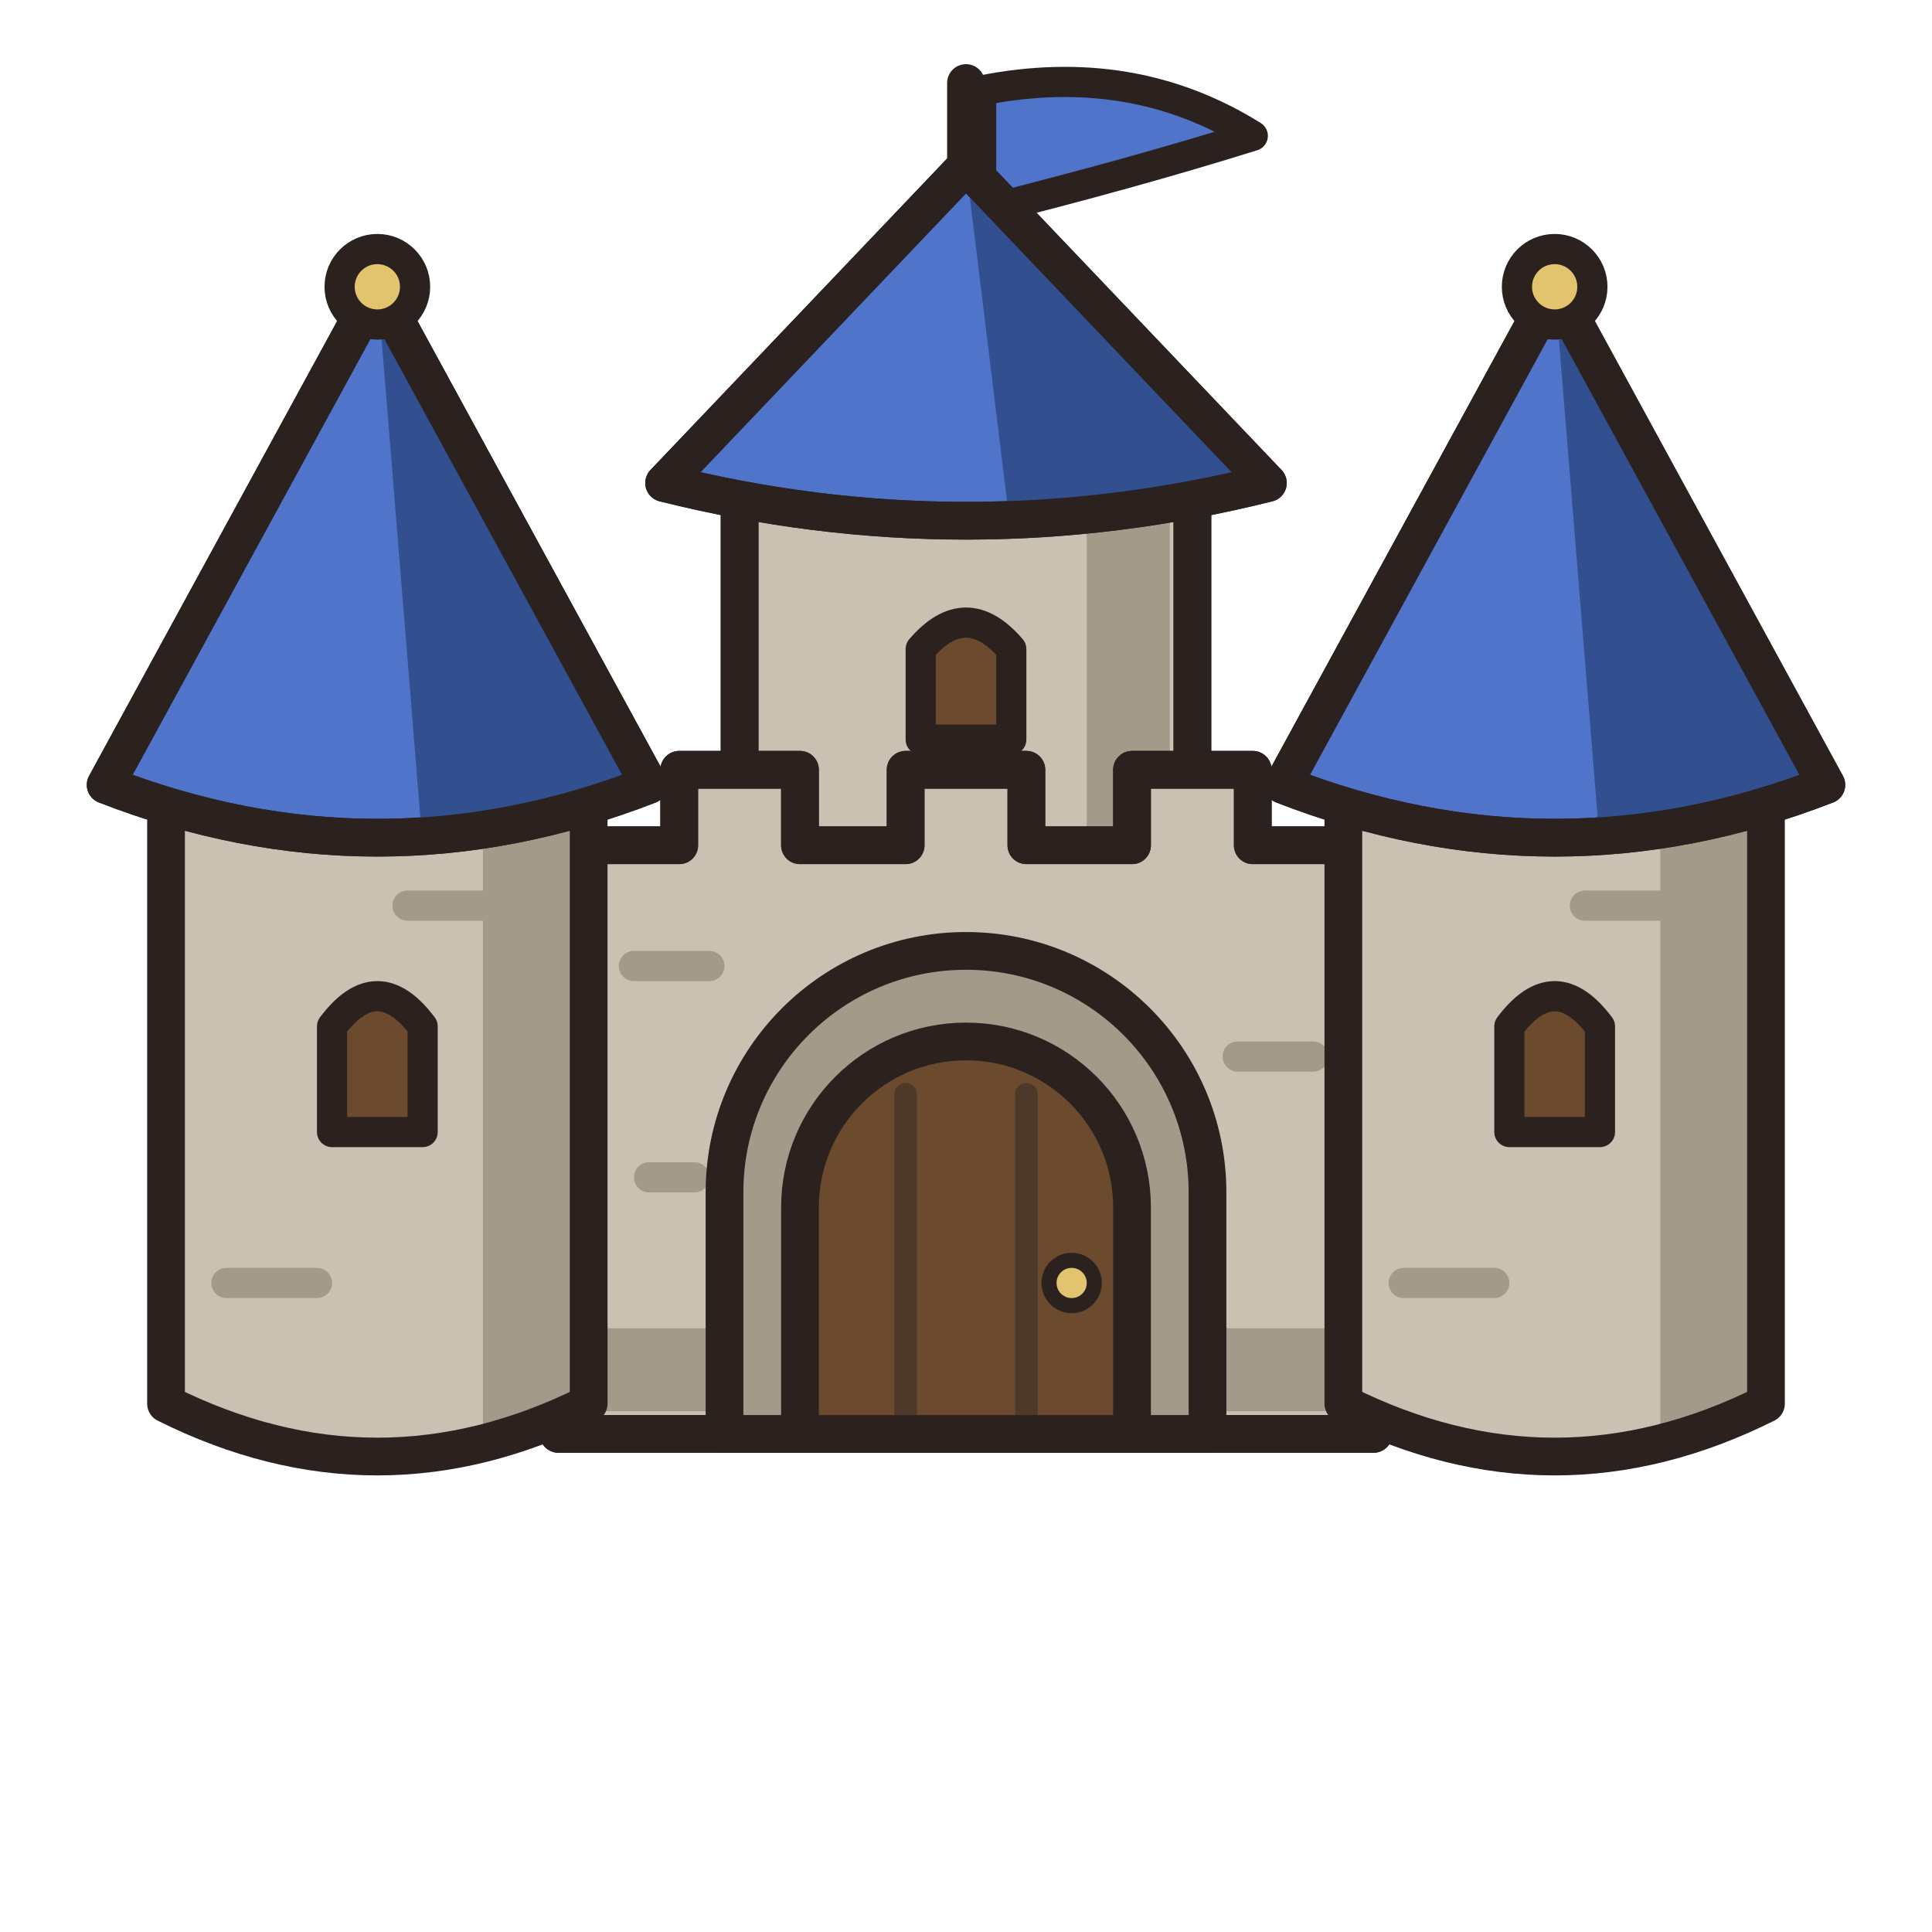
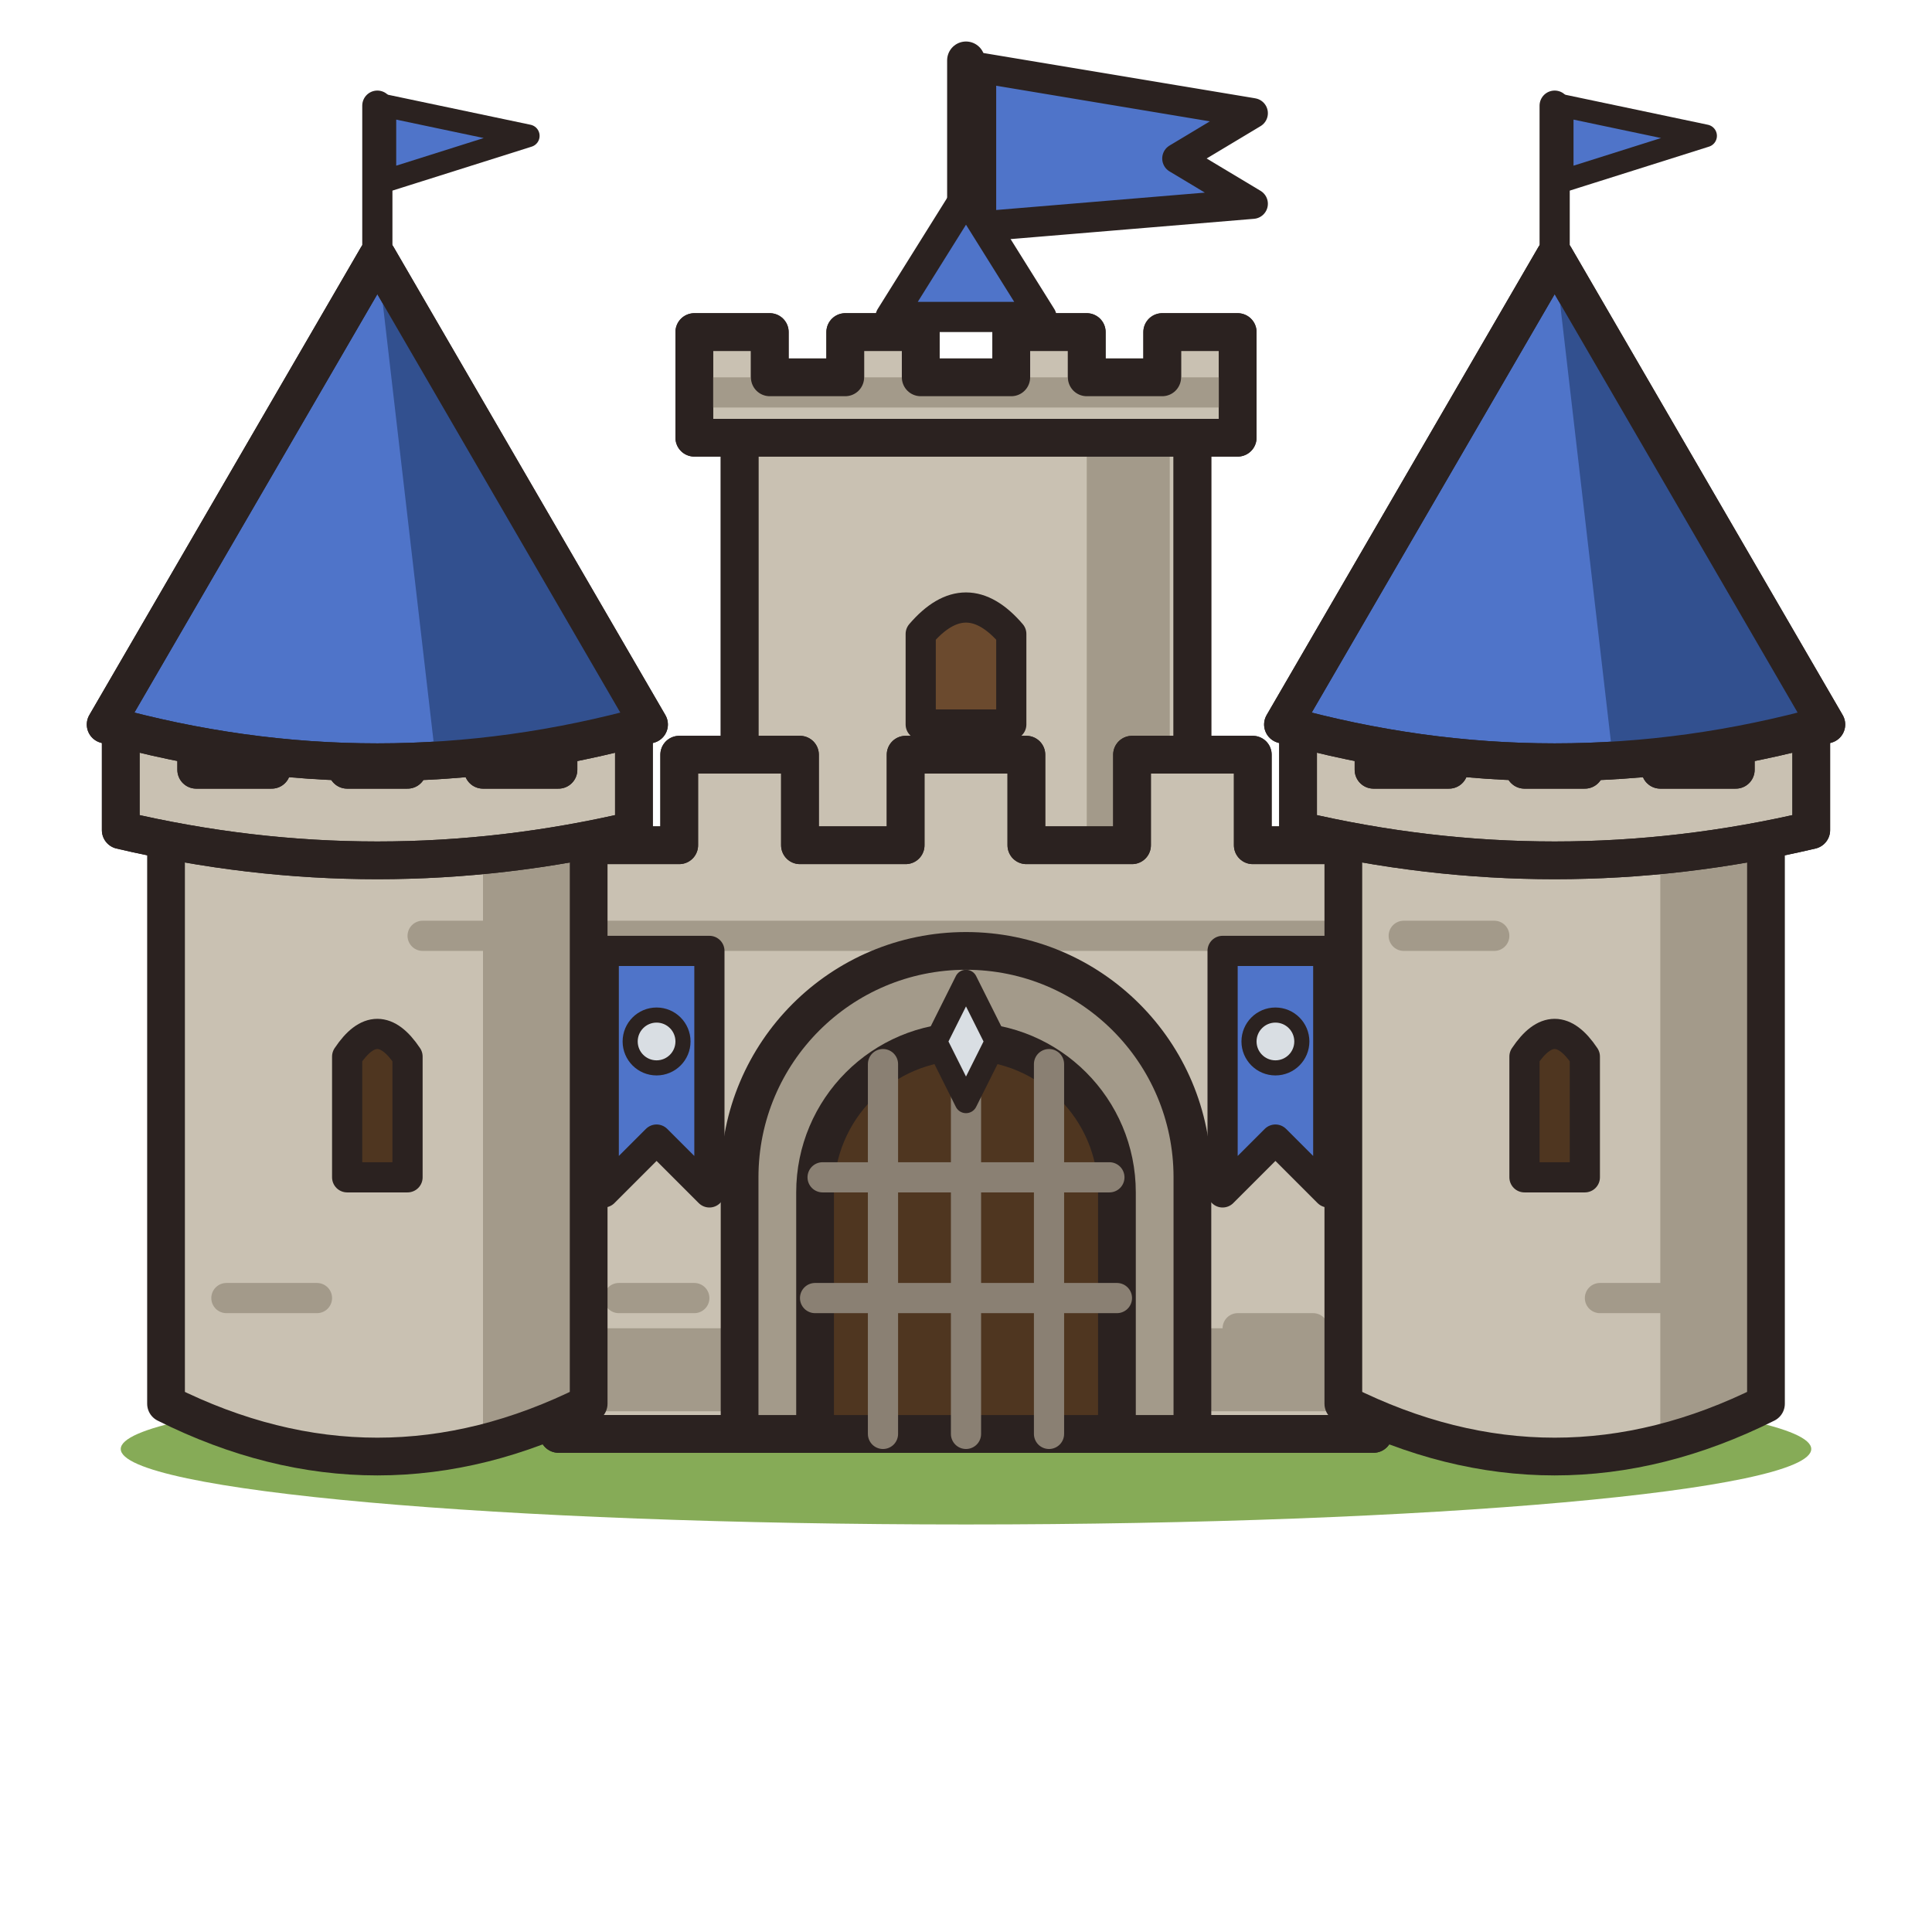
<svg xmlns="http://www.w3.org/2000/svg" viewBox="0 0 256 256" width="256" height="256">
+   <ellipse cx="128" cy="192" rx="112" ry="10" fill="#86ab57" />
  <g stroke="#2b2220" stroke-width="5" stroke-linejoin="round" stroke-linecap="round">
-     <line x1="128" y1="11" x2="128" y2="26" />
-     <path d="M130 12 Q150 8 166 18 Q150 23 130 28 Z" fill="#4f74c9" stroke-width="4" />
-     <rect x="98" y="58" width="60" height="58" fill="#c9c1b2" />
-     <rect x="144" y="60" width="11" height="54" fill="#a39a8a" stroke="none" />
-     <rect x="98" y="58" width="60" height="58" fill="none" />
-     <path d="M122 98 L122 86 Q128 79 134 86 L134 98 Z" fill="#6b4a2e" stroke-width="4" />
-     <path d="M88 64 Q128 74 168 64 L128 22 Z" fill="#4f74c9" />
-     <path d="M128 22 L168 64 Q150 70 134 71 Z" fill="#32508f" stroke="none" />
-     <path d="M88 64 Q128 74 168 64 L128 22 Z" fill="none" />
-     <path d="M74 190 L74 112 L90 112 L90 102 L106 102 L106 112 L120 112 L120 102 L136 102 L136 112 L150 112 L150 102 L166 102 L166 112 L182 112 L182 190 Z" fill="#c9c1b2" />
+     <line x1="128" y1="8" x2="128" y2="30" />
+     <path d="M130 9 L166 15 L156 21 L166 27 L130 30 Z" fill="#4f74c9" stroke-width="4" />
+     <rect x="98" y="56" width="60" height="58" fill="#c9c1b2" />
+     <rect x="144" y="58" width="11" height="54" fill="#a39a8a" stroke="none" />
+     <rect x="98" y="56" width="60" height="58" fill="none" />
+     <path d="M122 96 L122 84 Q128 77 134 84 L134 96 Z" fill="#6b4a2e" stroke-width="4" />
+     <path d="M92 58 L92 44 L102 44 L102 50 L112 50 L112 44 L122 44 L122 50 L134 50 L134 44 L144 44 L144 50 L154 50 L154 44 L164 44 L164 58 Z" fill="#c9c1b2" />
+     <path d="M92 52 L164 52" fill="none" stroke="#a39a8a" stroke-width="4" />
+     <path d="M92 58 L92 44 L102 44 L102 50 L112 50 L112 44 L122 44 L122 50 L134 50 L134 44 L144 44 L144 50 L154 50 L154 44 L164 44 L164 58 Z" fill="none" />
+     <path d="M118 42 L128 26 L138 42 Z" fill="#4f74c9" stroke-width="4" />
+     <path d="M74 190 L74 112 L90 112 L90 100 L106 100 L106 112 L120 112 L120 100 L136 100 L136 112 L150 112 L150 100 L166 100 L166 112 L182 112 L182 190 Z" fill="#c9c1b2" />
    <rect x="77" y="176" width="102" height="11" fill="#a39a8a" stroke="none" />
-     <path d="M74 190 L74 112 L90 112 L90 102 L106 102 L106 112 L120 112 L120 102 L136 102 L136 112 L150 112 L150 102 L166 102 L166 112 L182 112 L182 190 Z" fill="none" />
-     <path d="M84 128 L94 128 M164 140 L174 140 M86 156 L92 156" fill="none" stroke="#a39a8a" stroke-width="4" />
-     <path d="M96 190 L96 158 A32 32 0 0 1 160 158 L160 190 Z" fill="#a39a8a" />
-     <path d="M106 190 L106 160 A22 22 0 0 1 150 160 L150 190 Z" fill="#6b4a2e" />
-     <path d="M120 145 L120 190 M136 145 L136 190" fill="none" stroke-width="3" opacity="0.45" />
-     <circle cx="142" cy="170" r="3" fill="#e2c36e" stroke-width="2" />
-     <path d="M22 100 L22 186 Q50 200 78 186 L78 100 Z" fill="#c9c1b2" stroke="none" />
-     <path d="M64 100 L78 100 L78 186 Q71 190 64 192 Z" fill="#a39a8a" stroke="none" />
-     <path d="M22 100 L22 186 Q50 200 78 186 L78 100 Z" fill="none" />
-     <path d="M44 150 L44 136 Q50 128 56 136 L56 150 Z" fill="#6b4a2e" stroke-width="4" />
-     <path d="M30 170 L42 170 M54 120 L66 120" fill="none" stroke="#a39a8a" stroke-width="4" />
-     <path d="M14 104 Q50 118 86 104 L50 38 Z" fill="#4f74c9" />
-     <path d="M50 38 L86 104 Q68 112 56 112 Z" fill="#32508f" stroke="none" />
-     <path d="M14 104 Q50 118 86 104 L50 38 Z" fill="none" />
-     <circle cx="50" cy="38" r="5" fill="#e2c36e" stroke-width="4" />
-     <path d="M178 100 L178 186 Q206 200 234 186 L234 100 Z" fill="#c9c1b2" stroke="none" />
-     <path d="M220 100 L234 100 L234 186 Q227 190 220 192 Z" fill="#a39a8a" stroke="none" />
-     <path d="M178 100 L178 186 Q206 200 234 186 L234 100 Z" fill="none" />
-     <path d="M200 150 L200 136 Q206 128 212 136 L212 150 Z" fill="#6b4a2e" stroke-width="4" />
-     <path d="M186 170 L198 170 M210 120 L222 120" fill="none" stroke="#a39a8a" stroke-width="4" />
-     <path d="M170 104 Q206 118 242 104 L206 38 Z" fill="#4f74c9" />
-     <path d="M206 38 L242 104 Q224 112 212 112 Z" fill="#32508f" stroke="none" />
-     <path d="M170 104 Q206 118 242 104 L206 38 Z" fill="none" />
-     <circle cx="206" cy="38" r="5" fill="#e2c36e" stroke-width="4" />
+     <path d="M74 190 L74 112 L90 112 L90 100 L106 100 L106 112 L120 112 L120 100 L136 100 L136 112 L150 112 L150 100 L166 100 L166 112 L182 112 L182 190 Z" fill="none" />
+     <path d="M78 124 L178 124" fill="none" stroke="#a39a8a" stroke-width="4" />
+     <path d="M82 172 L92 172 M164 176 L174 176" fill="none" stroke="#a39a8a" stroke-width="4" />
+     <path d="M98 190 L98 156 A30 30 0 0 1 158 156 L158 190 Z" fill="#a39a8a" />
+     <path d="M108 190 L108 158 A20 20 0 0 1 148 158 L148 190 Z" fill="#4f3620" />
+     <path d="M117 141 L117 190 M128 138 L128 190 M139 141 L139 190 M109 156 L147 156 M108 172 L148 172" fill="none" stroke="#8a8073" stroke-width="4" />
+     <path d="M128 130 L124 138 L128 146 L132 138 Z" fill="#d9dee3" stroke-width="3" />
+     <path d="M22 108 L22 186 Q50 200 78 186 L78 108 Z" fill="#c9c1b2" stroke="none" />
+     <path d="M64 108 L78 108 L78 186 Q71 190 64 192 Z" fill="#a39a8a" stroke="none" />
+     <path d="M22 108 L22 186 Q50 200 78 186 L78 108 Z" fill="none" />
+     <path d="M46 156 L46 140 Q50 134 54 140 L54 156 Z" fill="#4f3620" stroke-width="4" />
+     <path d="M30 172 L42 172 M56 124 L68 124" fill="none" stroke="#a39a8a" stroke-width="4" />
+     <path d="M16 110 L16 96 L26 96 L26 102 L36 102 L36 96 L46 96 L46 102 L54 102 L54 96 L64 96 L64 102 L74 102 L74 96 L84 96 L84 110 Q50 118 16 110 Z" fill="#c9c1b2" />
+     <path d="M16 110 L16 96 L26 96 L26 102 L36 102 L36 96 L46 96 L46 102 L54 102 L54 96 L64 96 L64 102 L74 102 L74 96 L84 96 L84 110 Q50 118 16 110 Z" fill="none" />
+     <path d="M14 96 Q50 106 86 96 L50 34 Z" fill="#4f74c9" />
+     <path d="M50 34 L86 96 Q70 102 58 103 Z" fill="#32508f" stroke="none" />
+     <path d="M14 96 Q50 106 86 96 L50 34 Z" fill="none" />
+     <line x1="50" y1="34" x2="50" y2="14" stroke-width="4" />
+     <path d="M51 14 L70 18 L51 24 Z" fill="#4f74c9" stroke-width="3" />
+     <path d="M178 108 L178 186 Q206 200 234 186 L234 108 Z" fill="#c9c1b2" stroke="none" />
+     <path d="M220 108 L234 108 L234 186 Q227 190 220 192 Z" fill="#a39a8a" stroke="none" />
+     <path d="M178 108 L178 186 Q206 200 234 186 L234 108 Z" fill="none" />
+     <path d="M202 156 L202 140 Q206 134 210 140 L210 156 Z" fill="#4f3620" stroke-width="4" />
+     <path d="M186 124 L198 124 M212 172 L224 172" fill="none" stroke="#a39a8a" stroke-width="4" />
+     <path d="M172 110 L172 96 L182 96 L182 102 L192 102 L192 96 L202 96 L202 102 L210 102 L210 96 L220 96 L220 102 L230 102 L230 96 L240 96 L240 110 Q206 118 172 110 Z" fill="#c9c1b2" />
+     <path d="M172 110 L172 96 L182 96 L182 102 L192 102 L192 96 L202 96 L202 102 L210 102 L210 96 L220 96 L220 102 L230 102 L230 96 L240 96 L240 110 Q206 118 172 110 Z" fill="none" />
+     <path d="M170 96 Q206 106 242 96 L206 34 Z" fill="#4f74c9" />
+     <path d="M206 34 L242 96 Q226 102 214 103 Z" fill="#32508f" stroke="none" />
+     <path d="M170 96 Q206 106 242 96 L206 34 Z" fill="none" />
+     <line x1="206" y1="34" x2="206" y2="14" stroke-width="4" />
+     <path d="M207 14 L226 18 L207 24 Z" fill="#4f74c9" stroke-width="3" />
+     <path d="M80 126 L80 158 L87 151 L94 158 L94 126 Z" fill="#4f74c9" stroke-width="4" />
+     <circle cx="87" cy="138" r="3.5" fill="#d9dee3" stroke-width="2" />
+     <path d="M162 126 L162 158 L169 151 L176 158 L176 126 Z" fill="#4f74c9" stroke-width="4" />
+     <circle cx="169" cy="138" r="3.5" fill="#d9dee3" stroke-width="2" />
  </g>
</svg>
